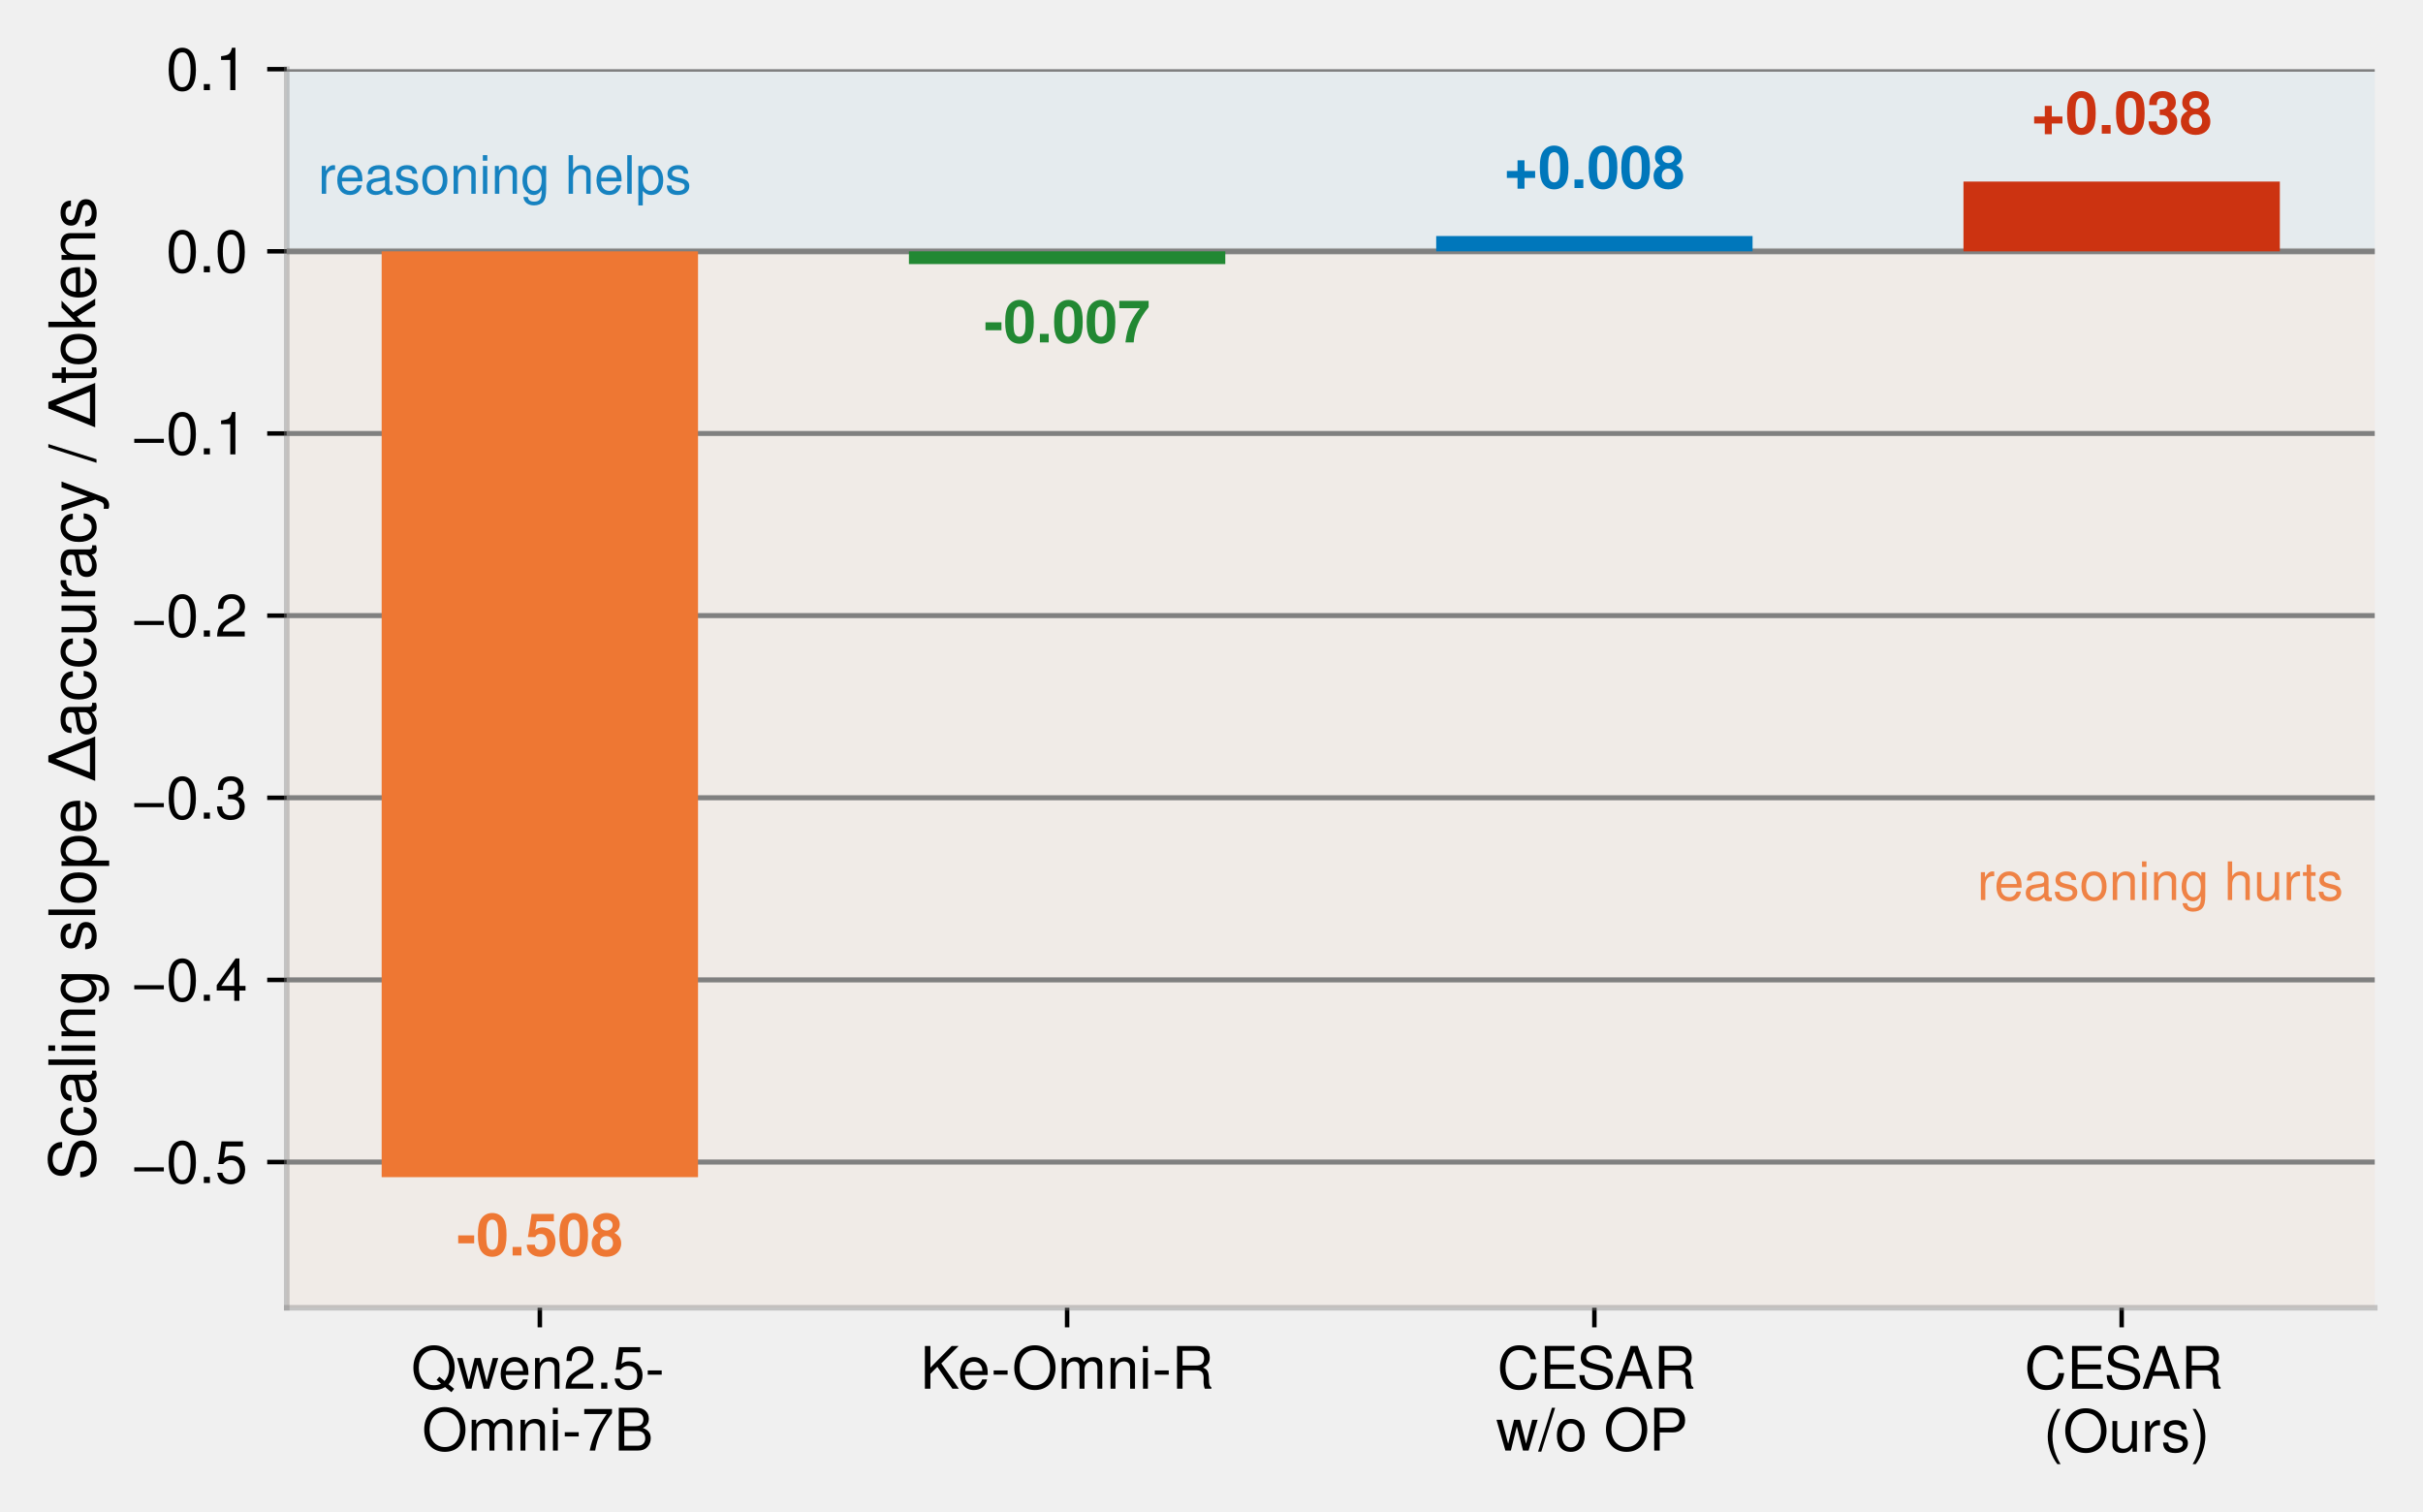
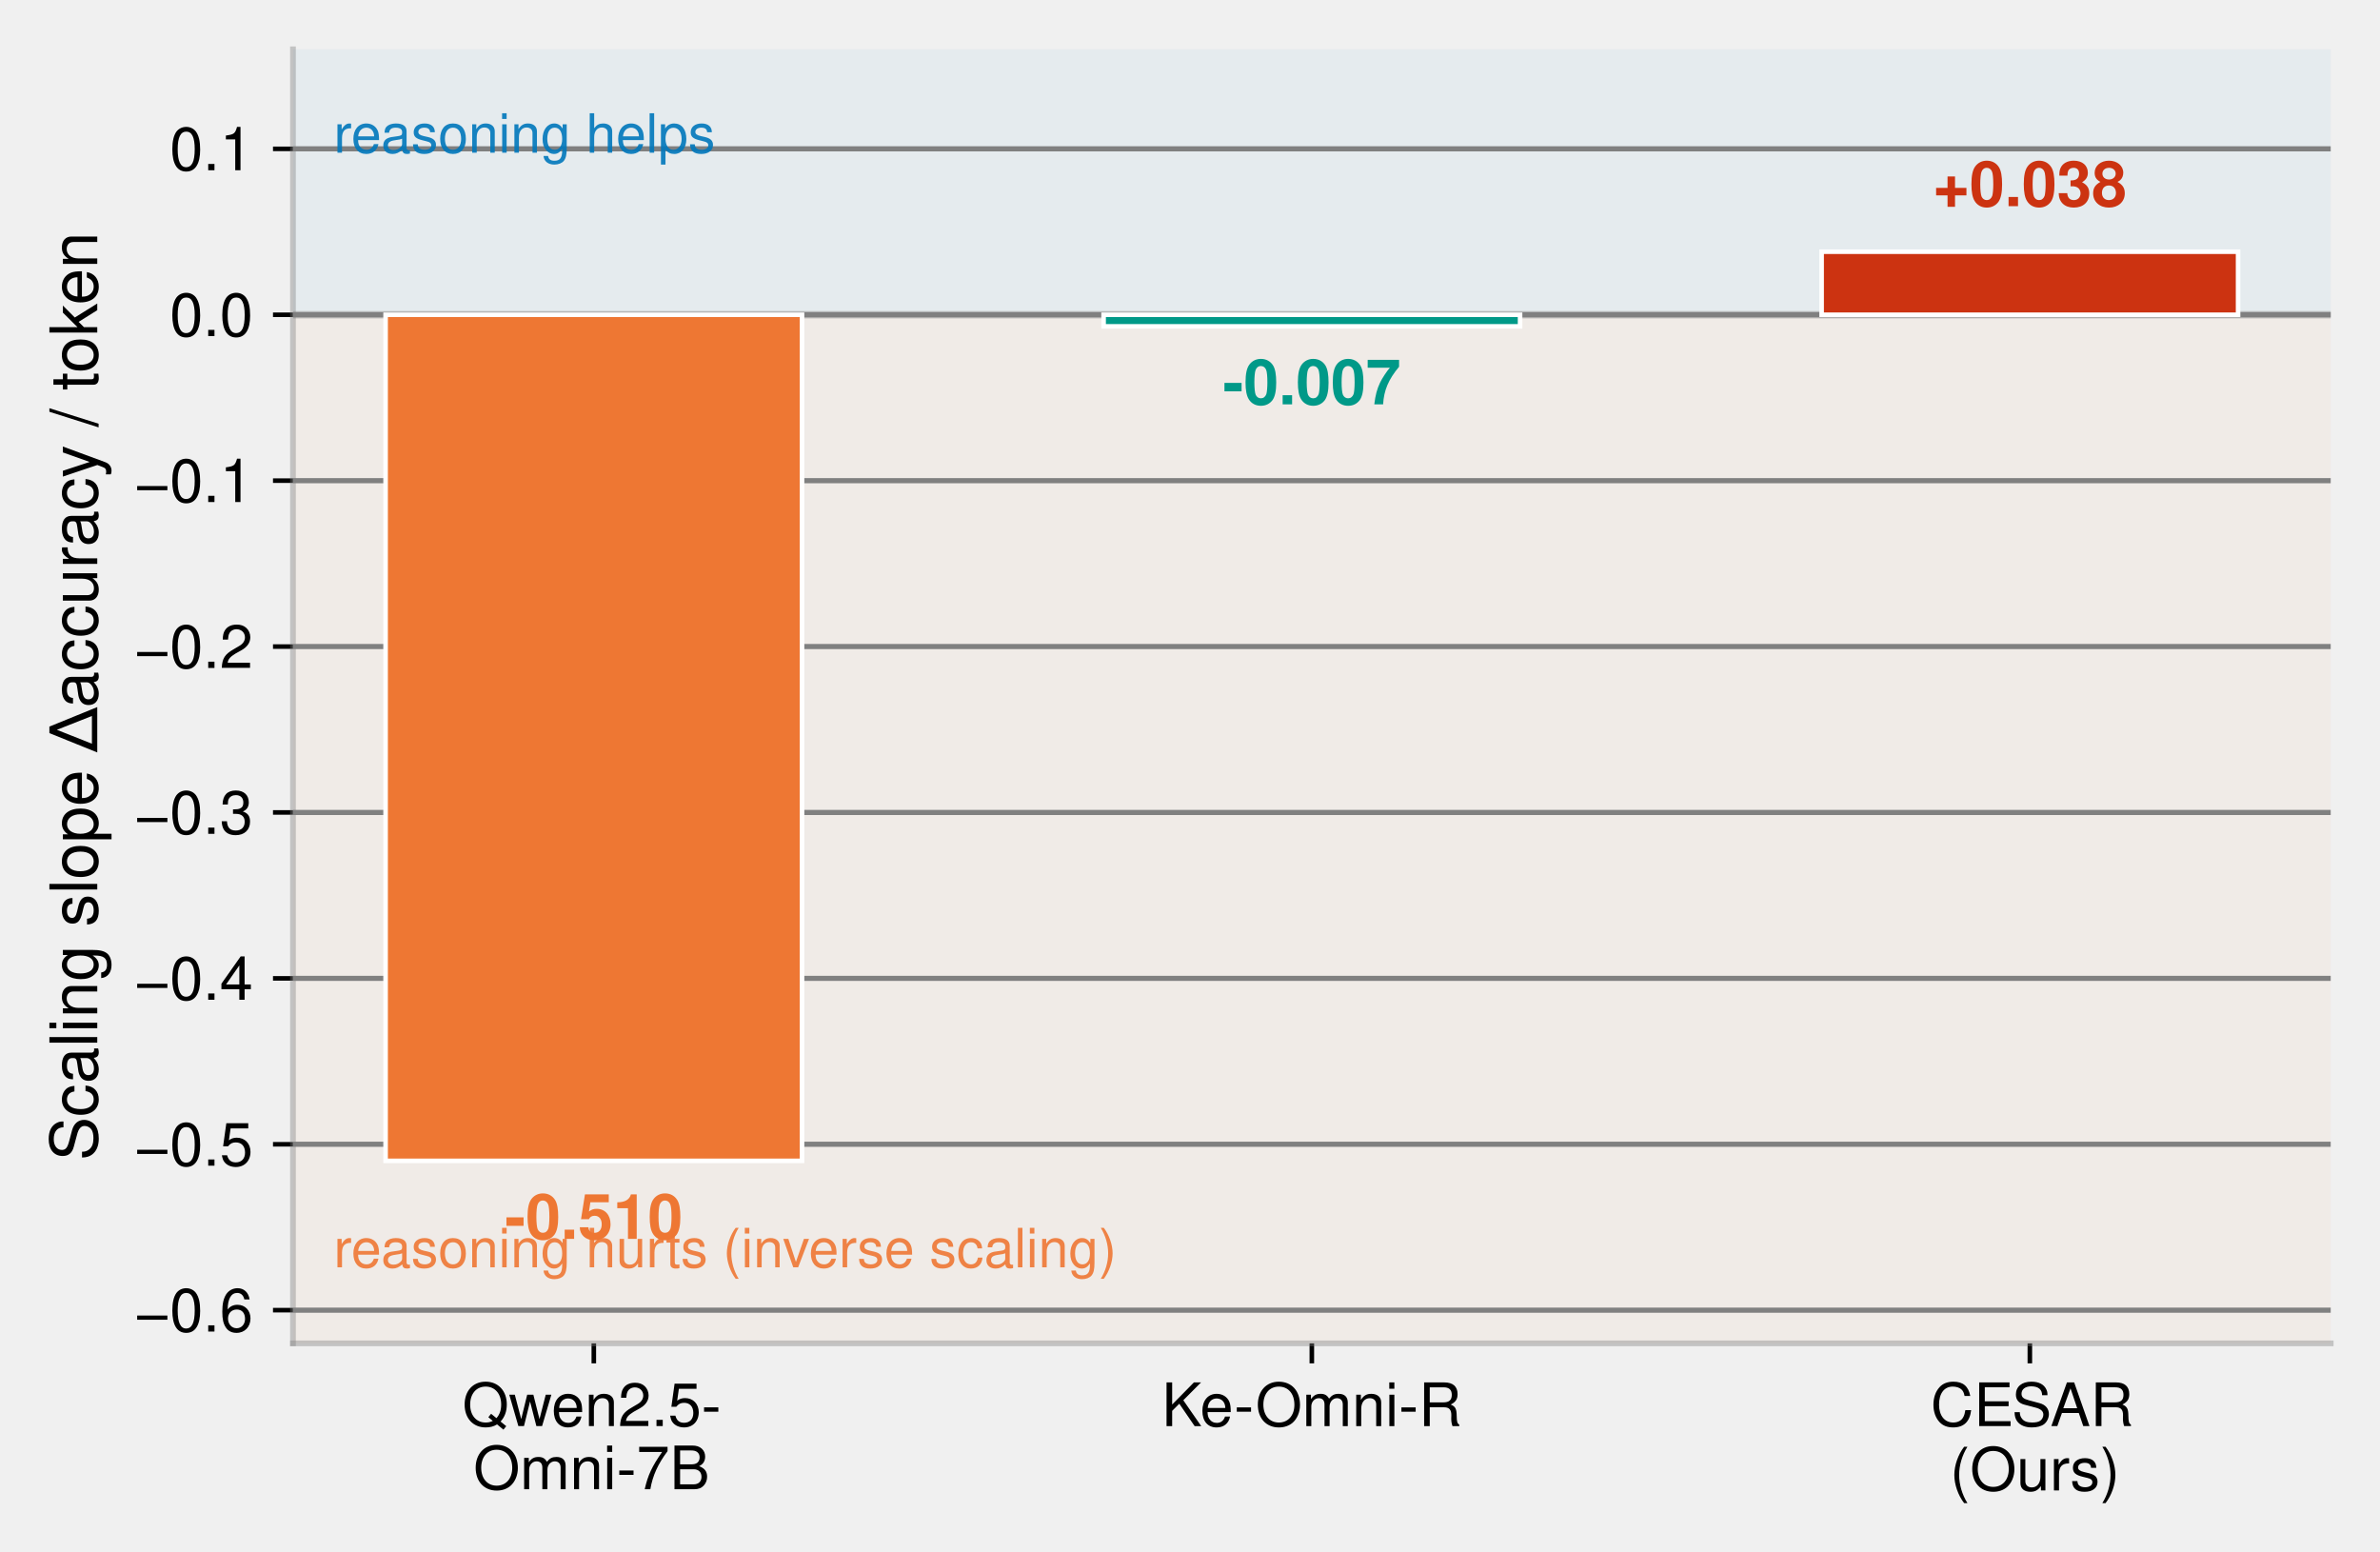
- <svg xmlns="http://www.w3.org/2000/svg" xmlns:xlink="http://www.w3.org/1999/xlink" viewBox="0 0 433.843 270.634" version="1.1">
+ <svg xmlns="http://www.w3.org/2000/svg" xmlns:xlink="http://www.w3.org/1999/xlink" viewBox="0 0 417.103 271.875" version="1.1">
  <defs>
    <style type="text/css">*{stroke-linejoin: round; stroke-linecap: butt}</style>
  </defs>
  <g id="figure_1">
    <g id="patch_1">
-       <path d="M 0 270.634  L 433.843 270.634  L 433.843 0  L 0 0  L 0 270.634  z " style="fill: none" />
+       <path d="M 0 271.875  L 417.103 271.875  L 417.103 0  L 0 0  L 0 271.875  z " style="fill: none" />
    </g>
    <g id="axes_1">
      <g id="patch_2">
-         <path d="M 51.343 234.149  L 425.203 234.149  L 425.203 12.389  L 51.343 12.389  L 51.343 234.149  z " style="fill: none" />
+         <path d="M 51.343 235.39  L 408.463 235.39  L 408.463 8.64  L 51.343 8.64  L 51.343 235.39  z " style="fill: none" />
      </g>
      <g id="patch_3">
-         <path d="M 51.343 45.001  L 425.203 45.001  L 425.203 12.389  L 51.343 12.389  z " clip-path="url(#p33aa119d9e)" style="fill: #0077bb; opacity: 0.05; stroke: #0077bb; stroke-linejoin: miter" />
+         <path d="M 51.343 55.153  L 408.463 55.153  L 408.463 8.64  L 51.343 8.64  z " clip-path="url(#p3f0a9e309c)" style="fill: #0077bb; opacity: 0.05; stroke: #0077bb; stroke-linejoin: miter" />
      </g>
      <g id="patch_4">
-         <path d="M 51.343 234.149  L 425.203 234.149  L 425.203 45.001  L 51.343 45.001  z " clip-path="url(#p33aa119d9e)" style="fill: #ee7733; opacity: 0.05; stroke: #ee7733; stroke-linejoin: miter" />
+         <path d="M 51.343 235.39  L 408.463 235.39  L 408.463 55.153  L 51.343 55.153  z " clip-path="url(#p3f0a9e309c)" style="fill: #ee7733; opacity: 0.05; stroke: #ee7733; stroke-linejoin: miter" />
      </g>
      <g id="matplotlib.axis_1">
        <g id="xtick_1">
          <g id="line2d_1">
            <defs>
-               <path id="m4bd9378ba8" d="M 0 0  L 0 3.5  " style="stroke: currentColor; stroke-width: 0.8" />
+               <path id="me48b3c2cda" d="M 0 0  L 0 3.5  " style="stroke: currentColor; stroke-width: 0.8" />
            </defs>
            <g>
-               <use xlink:href="#m4bd9378ba8" x="96.66" y="234.149" style="fill: currentColor; stroke: currentColor; stroke-width: 0.8" />
+               <use xlink:href="#me48b3c2cda" x="104.068" y="235.39" style="fill: currentColor; stroke: currentColor; stroke-width: 0.8" />
            </g>
          </g>
          <g id="text_1">
-             <text style="font-size: 10.5px; font-family: 'Helvetica Neue', 'Helvetica', 'Arial', 'DejaVu Sans', sans-serif; fill: currentColor" transform="translate(73.61304 248.6465)">Qwen2.5-</text>
-             <text style="font-size: 10.5px; font-family: 'Helvetica Neue', 'Helvetica', 'Arial', 'DejaVu Sans', sans-serif; fill: currentColor" transform="translate(75.5498 259.7125)">Omni-7B</text>
+             <text style="font-size: 10.5px; font-family: 'Helvetica Neue', 'Helvetica', 'Arial', 'DejaVu Sans', sans-serif; fill: currentColor" transform="translate(81.02159 249.8873)">Qwen2.5-</text>
+             <text style="font-size: 10.5px; font-family: 'Helvetica Neue', 'Helvetica', 'Arial', 'DejaVu Sans', sans-serif; fill: currentColor" transform="translate(82.95834 260.9533)">Omni-7B</text>
          </g>
        </g>
        <g id="xtick_2">
          <g id="line2d_2">
            <g>
-               <use xlink:href="#m4bd9378ba8" x="191.069" y="234.149" style="fill: currentColor; stroke: currentColor; stroke-width: 0.8" />
+               <use xlink:href="#me48b3c2cda" x="229.903" y="235.39" style="fill: currentColor; stroke: currentColor; stroke-width: 0.8" />
            </g>
          </g>
          <g id="text_2">
-             <text style="font-size: 10.5px; font-family: 'Helvetica Neue', 'Helvetica', 'Arial', 'DejaVu Sans', sans-serif; text-anchor: middle; fill: currentColor" x="191.069" y="248.646" transform="rotate(-0 191.0688 248.6465)">Ke-Omni-R</text>
+             <text style="font-size: 10.5px; font-family: 'Helvetica Neue', 'Helvetica', 'Arial', 'DejaVu Sans', sans-serif; text-anchor: middle; fill: currentColor" x="229.903" y="249.887" transform="rotate(-0 229.9034 249.8873)">Ke-Omni-R</text>
          </g>
        </g>
        <g id="xtick_3">
          <g id="line2d_3">
            <g>
-               <use xlink:href="#m4bd9378ba8" x="285.478" y="234.149" style="fill: currentColor; stroke: currentColor; stroke-width: 0.8" />
+               <use xlink:href="#me48b3c2cda" x="355.738" y="235.39" style="fill: currentColor; stroke: currentColor; stroke-width: 0.8" />
            </g>
          </g>
          <g id="text_3">
-             <text style="font-size: 10.5px; font-family: 'Helvetica Neue', 'Helvetica', 'Arial', 'DejaVu Sans', sans-serif; fill: currentColor" transform="translate(268.0799 248.6465)">CESAR</text>
-             <text style="font-size: 10.5px; font-family: 'Helvetica Neue', 'Helvetica', 'Arial', 'DejaVu Sans', sans-serif; fill: currentColor" transform="translate(267.8855 259.7125)">w/o OP</text>
-           </g>
-         </g>
-         <g id="xtick_4">
-           <g id="line2d_4">
-             <g>
-               <use xlink:href="#m4bd9378ba8" x="379.887" y="234.149" style="fill: currentColor; stroke: currentColor; stroke-width: 0.8" />
-             </g>
-           </g>
-           <g id="text_4">
-             <text style="font-size: 10.5px; font-family: 'Helvetica Neue', 'Helvetica', 'Arial', 'DejaVu Sans', sans-serif; fill: currentColor" transform="translate(362.489 248.6465)">CESAR</text>
-             <text style="font-size: 10.5px; font-family: 'Helvetica Neue', 'Helvetica', 'Arial', 'DejaVu Sans', sans-serif; fill: currentColor" transform="translate(365.8851 259.9251)">(Ours)</text>
+             <text style="font-size: 10.5px; font-family: 'Helvetica Neue', 'Helvetica', 'Arial', 'DejaVu Sans', sans-serif; fill: currentColor" transform="translate(338.3404 249.8873)">CESAR</text>
+             <text style="font-size: 10.5px; font-family: 'Helvetica Neue', 'Helvetica', 'Arial', 'DejaVu Sans', sans-serif; fill: currentColor" transform="translate(341.7365 261.1659)">(Ours)</text>
          </g>
        </g>
      </g>
      <g id="matplotlib.axis_2">
        <g id="ytick_1">
+           <g id="line2d_4">
+             <path d="M 51.343 229.576  L 408.463 229.576  " clip-path="url(#p3f0a9e309c)" style="fill: none; stroke: #808080; stroke-width: 0.9; stroke-linecap: square" />
+           </g>
          <g id="line2d_5">
-             <path d="M 51.343 208.059  L 425.203 208.059  " clip-path="url(#p33aa119d9e)" style="fill: none; stroke: #808080; stroke-width: 0.9; stroke-linecap: square" />
-           </g>
+             <defs>
+               <path id="m080255291c" d="M 0 0  L -3.5 0  " style="stroke: currentColor; stroke-width: 0.8" />
+             </defs>
+             <g>
+               <use xlink:href="#m080255291c" x="51.343" y="229.576" style="fill: currentColor; stroke: currentColor; stroke-width: 0.8" />
+             </g>
+           </g>
+           <g id="text_4">
+             <text style="font-size: 10.5px; font-family: 'Helvetica Neue', 'Helvetica', 'Arial', 'DejaVu Sans', sans-serif; text-anchor: end; fill: currentColor" x="44.343" y="233.324" transform="rotate(-0 44.34336 233.3243)">−0.6</text>
+           </g>
+         </g>
+         <g id="ytick_2">
          <g id="line2d_6">
-             <defs>
-               <path id="mc95f015c90" d="M 0 0  L -3.5 0  " style="stroke: currentColor; stroke-width: 0.8" />
-             </defs>
-             <g>
-               <use xlink:href="#mc95f015c90" x="51.343" y="208.059" style="fill: currentColor; stroke: currentColor; stroke-width: 0.8" />
+             <path d="M 51.343 200.505  L 408.463 200.505  " clip-path="url(#p3f0a9e309c)" style="fill: none; stroke: #808080; stroke-width: 0.9; stroke-linecap: square" />
+           </g>
+           <g id="line2d_7">
+             <g>
+               <use xlink:href="#m080255291c" x="51.343" y="200.505" style="fill: currentColor; stroke: currentColor; stroke-width: 0.8" />
            </g>
          </g>
          <g id="text_5">
-             <text style="font-size: 10.5px; font-family: 'Helvetica Neue', 'Helvetica', 'Arial', 'DejaVu Sans', sans-serif; text-anchor: end; fill: currentColor" x="44.343" y="211.808" transform="rotate(-0 44.34336 211.8082)">−0.5</text>
-           </g>
-         </g>
-         <g id="ytick_2">
-           <g id="line2d_7">
-             <path d="M 51.343 175.448  L 425.203 175.448  " clip-path="url(#p33aa119d9e)" style="fill: none; stroke: #808080; stroke-width: 0.9; stroke-linecap: square" />
-           </g>
+             <text style="font-size: 10.5px; font-family: 'Helvetica Neue', 'Helvetica', 'Arial', 'DejaVu Sans', sans-serif; text-anchor: end; fill: currentColor" x="44.343" y="204.254" transform="rotate(-0 44.34336 204.2539)">−0.5</text>
+           </g>
+         </g>
+         <g id="ytick_3">
          <g id="line2d_8">
-             <g>
-               <use xlink:href="#mc95f015c90" x="51.343" y="175.448" style="fill: currentColor; stroke: currentColor; stroke-width: 0.8" />
+             <path d="M 51.343 171.435  L 408.463 171.435  " clip-path="url(#p3f0a9e309c)" style="fill: none; stroke: #808080; stroke-width: 0.9; stroke-linecap: square" />
+           </g>
+           <g id="line2d_9">
+             <g>
+               <use xlink:href="#m080255291c" x="51.343" y="171.435" style="fill: currentColor; stroke: currentColor; stroke-width: 0.8" />
            </g>
          </g>
          <g id="text_6">
-             <text style="font-size: 10.5px; font-family: 'Helvetica Neue', 'Helvetica', 'Arial', 'DejaVu Sans', sans-serif; text-anchor: end; fill: currentColor" x="44.343" y="179.196" transform="rotate(-0 44.34336 179.1965)">−0.4</text>
-           </g>
-         </g>
-         <g id="ytick_3">
-           <g id="line2d_9">
-             <path d="M 51.343 142.836  L 425.203 142.836  " clip-path="url(#p33aa119d9e)" style="fill: none; stroke: #808080; stroke-width: 0.9; stroke-linecap: square" />
-           </g>
+             <text style="font-size: 10.5px; font-family: 'Helvetica Neue', 'Helvetica', 'Arial', 'DejaVu Sans', sans-serif; text-anchor: end; fill: currentColor" x="44.343" y="175.183" transform="rotate(-0 44.34336 175.1834)">−0.4</text>
+           </g>
+         </g>
+         <g id="ytick_4">
          <g id="line2d_10">
-             <g>
-               <use xlink:href="#mc95f015c90" x="51.343" y="142.836" style="fill: currentColor; stroke: currentColor; stroke-width: 0.8" />
+             <path d="M 51.343 142.364  L 408.463 142.364  " clip-path="url(#p3f0a9e309c)" style="fill: none; stroke: #808080; stroke-width: 0.9; stroke-linecap: square" />
+           </g>
+           <g id="line2d_11">
+             <g>
+               <use xlink:href="#m080255291c" x="51.343" y="142.364" style="fill: currentColor; stroke: currentColor; stroke-width: 0.8" />
            </g>
          </g>
          <g id="text_7">
-             <text style="font-size: 10.5px; font-family: 'Helvetica Neue', 'Helvetica', 'Arial', 'DejaVu Sans', sans-serif; text-anchor: end; fill: currentColor" x="44.343" y="146.585" transform="rotate(-0 44.34336 146.5847)">−0.3</text>
-           </g>
-         </g>
-         <g id="ytick_4">
-           <g id="line2d_11">
-             <path d="M 51.343 110.224  L 425.203 110.224  " clip-path="url(#p33aa119d9e)" style="fill: none; stroke: #808080; stroke-width: 0.9; stroke-linecap: square" />
-           </g>
+             <text style="font-size: 10.5px; font-family: 'Helvetica Neue', 'Helvetica', 'Arial', 'DejaVu Sans', sans-serif; text-anchor: end; fill: currentColor" x="44.343" y="146.113" transform="rotate(-0 44.34336 146.113)">−0.3</text>
+           </g>
+         </g>
+         <g id="ytick_5">
          <g id="line2d_12">
-             <g>
-               <use xlink:href="#mc95f015c90" x="51.343" y="110.224" style="fill: currentColor; stroke: currentColor; stroke-width: 0.8" />
+             <path d="M 51.343 113.294  L 408.463 113.294  " clip-path="url(#p3f0a9e309c)" style="fill: none; stroke: #808080; stroke-width: 0.9; stroke-linecap: square" />
+           </g>
+           <g id="line2d_13">
+             <g>
+               <use xlink:href="#m080255291c" x="51.343" y="113.294" style="fill: currentColor; stroke: currentColor; stroke-width: 0.8" />
            </g>
          </g>
          <g id="text_8">
-             <text style="font-size: 10.5px; font-family: 'Helvetica Neue', 'Helvetica', 'Arial', 'DejaVu Sans', sans-serif; text-anchor: end; fill: currentColor" x="44.343" y="113.973" transform="rotate(-0 44.34336 113.9729)">−0.2</text>
-           </g>
-         </g>
-         <g id="ytick_5">
-           <g id="line2d_13">
-             <path d="M 51.343 77.612  L 425.203 77.612  " clip-path="url(#p33aa119d9e)" style="fill: none; stroke: #808080; stroke-width: 0.9; stroke-linecap: square" />
-           </g>
+             <text style="font-size: 10.5px; font-family: 'Helvetica Neue', 'Helvetica', 'Arial', 'DejaVu Sans', sans-serif; text-anchor: end; fill: currentColor" x="44.343" y="117.042" transform="rotate(-0 44.34336 117.0425)">−0.2</text>
+           </g>
+         </g>
+         <g id="ytick_6">
          <g id="line2d_14">
-             <g>
-               <use xlink:href="#mc95f015c90" x="51.343" y="77.612" style="fill: currentColor; stroke: currentColor; stroke-width: 0.8" />
+             <path d="M 51.343 84.223  L 408.463 84.223  " clip-path="url(#p3f0a9e309c)" style="fill: none; stroke: #808080; stroke-width: 0.9; stroke-linecap: square" />
+           </g>
+           <g id="line2d_15">
+             <g>
+               <use xlink:href="#m080255291c" x="51.343" y="84.223" style="fill: currentColor; stroke: currentColor; stroke-width: 0.8" />
            </g>
          </g>
          <g id="text_9">
-             <text style="font-size: 10.5px; font-family: 'Helvetica Neue', 'Helvetica', 'Arial', 'DejaVu Sans', sans-serif; text-anchor: end; fill: currentColor" x="44.343" y="81.361" transform="rotate(-0 44.34336 81.36119)">−0.1</text>
-           </g>
-         </g>
-         <g id="ytick_6">
-           <g id="line2d_15">
-             <path d="M 51.343 45.001  L 425.203 45.001  " clip-path="url(#p33aa119d9e)" style="fill: none; stroke: #808080; stroke-width: 0.9; stroke-linecap: square" />
-           </g>
+             <text style="font-size: 10.5px; font-family: 'Helvetica Neue', 'Helvetica', 'Arial', 'DejaVu Sans', sans-serif; text-anchor: end; fill: currentColor" x="44.343" y="87.972" transform="rotate(-0 44.34336 87.97203)">−0.1</text>
+           </g>
+         </g>
+         <g id="ytick_7">
          <g id="line2d_16">
-             <g>
-               <use xlink:href="#mc95f015c90" x="51.343" y="45.001" style="fill: currentColor; stroke: currentColor; stroke-width: 0.8" />
+             <path d="M 51.343 55.153  L 408.463 55.153  " clip-path="url(#p3f0a9e309c)" style="fill: none; stroke: #808080; stroke-width: 0.9; stroke-linecap: square" />
+           </g>
+           <g id="line2d_17">
+             <g>
+               <use xlink:href="#m080255291c" x="51.343" y="55.153" style="fill: currentColor; stroke: currentColor; stroke-width: 0.8" />
            </g>
          </g>
          <g id="text_10">
-             <text style="font-size: 10.5px; font-family: 'Helvetica Neue', 'Helvetica', 'Arial', 'DejaVu Sans', sans-serif; text-anchor: end; fill: currentColor" x="44.343" y="48.749" transform="rotate(-0 44.34336 48.74942)">0.0</text>
-           </g>
-         </g>
-         <g id="ytick_7">
-           <g id="line2d_17">
-             <path d="M 51.343 12.389  L 425.203 12.389  " clip-path="url(#p33aa119d9e)" style="fill: none; stroke: #808080; stroke-width: 0.9; stroke-linecap: square" />
-           </g>
+             <text style="font-size: 10.5px; font-family: 'Helvetica Neue', 'Helvetica', 'Arial', 'DejaVu Sans', sans-serif; text-anchor: end; fill: currentColor" x="44.343" y="58.902" transform="rotate(-0 44.34336 58.90157)">0.0</text>
+           </g>
+         </g>
+         <g id="ytick_8">
          <g id="line2d_18">
-             <g>
-               <use xlink:href="#mc95f015c90" x="51.343" y="12.389" style="fill: currentColor; stroke: currentColor; stroke-width: 0.8" />
+             <path d="M 51.343 26.082  L 408.463 26.082  " clip-path="url(#p3f0a9e309c)" style="fill: none; stroke: #808080; stroke-width: 0.9; stroke-linecap: square" />
+           </g>
+           <g id="line2d_19">
+             <g>
+               <use xlink:href="#m080255291c" x="51.343" y="26.082" style="fill: currentColor; stroke: currentColor; stroke-width: 0.8" />
            </g>
          </g>
          <g id="text_11">
-             <text style="font-size: 10.5px; font-family: 'Helvetica Neue', 'Helvetica', 'Arial', 'DejaVu Sans', sans-serif; text-anchor: end; fill: currentColor" x="44.343" y="16.138" transform="rotate(-0 44.34336 16.13766)">0.1</text>
+             <text style="font-size: 10.5px; font-family: 'Helvetica Neue', 'Helvetica', 'Arial', 'DejaVu Sans', sans-serif; text-anchor: end; fill: currentColor" x="44.343" y="29.831" transform="rotate(-0 44.34336 29.83111)">0.1</text>
          </g>
        </g>
        <g id="text_12">
-           <text style="font-size: 11.5px; font-family: 'Helvetica Neue', 'Helvetica', 'Arial', 'DejaVu Sans', sans-serif; text-anchor: middle; fill: currentColor" x="17.046" y="123.269" transform="rotate(-90 17.04578 123.2688)">Scaling slope   Δaccuracy / Δtokens</text>
-         </g>
-       </g>
-       <g id="line2d_19">
-         <path d="M 51.343 45.001  L 425.203 45.001  " clip-path="url(#p33aa119d9e)" style="fill: none; stroke: #808080; stroke-opacity: 0.4; stroke-width: 1.2; stroke-linecap: square" />
+           <text style="font-size: 11.5px; font-family: 'Helvetica Neue', 'Helvetica', 'Arial', 'DejaVu Sans', sans-serif; text-anchor: middle; fill: currentColor" x="17.046" y="122.015" transform="rotate(-90 17.04578 122.0148)">Scaling slope  Δaccuracy / token</text>
+         </g>
+       </g>
+       <g id="line2d_20">
+         <path d="M 51.343 55.153  L 408.463 55.153  " clip-path="url(#p3f0a9e309c)" style="fill: none; stroke: #808080; stroke-opacity: 0.4; stroke-width: 1.3; stroke-linecap: square" />
      </g>
      <g id="patch_5">
-         <path d="M 51.343 234.149  L 51.343 12.389  " style="fill: none; stroke: #808080; stroke-opacity: 0.4; stroke-linejoin: miter; stroke-linecap: square" />
+         <path d="M 51.343 235.39  L 51.343 8.64  " style="fill: none; stroke: #808080; stroke-opacity: 0.4; stroke-linejoin: miter; stroke-linecap: square" />
      </g>
      <g id="patch_6">
-         <path d="M 51.343 234.149  L 425.203 234.149  " style="fill: none; stroke: #808080; stroke-opacity: 0.4; stroke-linejoin: miter; stroke-linecap: square" />
+         <path d="M 51.343 235.39  L 408.463 235.39  " style="fill: none; stroke: #808080; stroke-opacity: 0.4; stroke-linejoin: miter; stroke-linecap: square" />
      </g>
      <g id="patch_7">
-         <path d="M 68.337 45.001  L 124.982 45.001  L 124.982 210.766  L 68.337 210.766  z " clip-path="url(#p33aa119d9e)" style="fill: #ee7733" />
+         <path d="M 67.576 55.153  L 140.56 55.153  L 140.56 203.412  L 67.576 203.412  z " clip-path="url(#p3f0a9e309c)" style="fill: #ee7733; stroke: #ffffff; stroke-width: 0.8; stroke-linejoin: miter" />
      </g>
      <g id="patch_8">
-         <path d="M 162.746 45.001  L 219.392 45.001  L 219.392 47.283  L 162.746 47.283  z " clip-path="url(#p33aa119d9e)" style="fill: #228833" />
+         <path d="M 193.411 55.153  L 266.396 55.153  L 266.396 57.188  L 193.411 57.188  z " clip-path="url(#p3f0a9e309c)" style="fill: #009988; stroke: #ffffff; stroke-width: 0.8; stroke-linejoin: miter" />
      </g>
      <g id="patch_9">
-         <path d="M 257.155 45.001  L 313.801 45.001  L 313.801 42.261  L 257.155 42.261  z " clip-path="url(#p33aa119d9e)" style="fill: #0077bb" />
-       </g>
-       <g id="patch_10">
-         <path d="M 351.564 45.001  L 408.21 45.001  L 408.21 32.51  L 351.564 32.51  z " clip-path="url(#p33aa119d9e)" style="fill: #cc3311" />
+         <path d="M 319.246 55.153  L 392.231 55.153  L 392.231 44.106  L 319.246 44.106  z " clip-path="url(#p3f0a9e309c)" style="fill: #cc3311; stroke: #ffffff; stroke-width: 0.8; stroke-linejoin: miter" />
      </g>
      <g id="text_13">
-         <text style="font-weight: 600; font-size: 10.5px; font-family: 'Helvetica Neue', 'Helvetica', 'Arial', 'DejaVu Sans', sans-serif; text-anchor: middle; fill: #ee7733" x="96.66" y="224.786" transform="rotate(-0 96.65972 224.7862)">-0.508</text>
+         <text style="font-weight: 600; font-size: 11px; font-family: 'Helvetica Neue', 'Helvetica', 'Arial', 'DejaVu Sans', sans-serif; text-anchor: middle; fill: #ee7733" x="104.068" y="217.081" transform="rotate(-0 104.0683 217.0809)">-0.510</text>
      </g>
      <g id="text_14">
-         <text style="font-weight: 600; font-size: 10.5px; font-family: 'Helvetica Neue', 'Helvetica', 'Arial', 'DejaVu Sans', sans-serif; text-anchor: middle; fill: #228833" x="191.069" y="61.303" transform="rotate(-0 191.0688 61.30343)">-0.007</text>
+         <text style="font-weight: 600; font-size: 11px; font-family: 'Helvetica Neue', 'Helvetica', 'Arial', 'DejaVu Sans', sans-serif; text-anchor: middle; fill: #009988" x="229.903" y="70.856" transform="rotate(-0 229.9034 70.85645)">-0.007</text>
      </g>
      <g id="text_15">
-         <text style="font-weight: 600; font-size: 10.5px; font-family: 'Helvetica Neue', 'Helvetica', 'Arial', 'DejaVu Sans', sans-serif; text-anchor: middle; fill: #0077bb" x="285.478" y="33.67" transform="rotate(-0 285.4779 33.67002)">+0.008</text>
+         <text style="font-weight: 600; font-size: 11px; font-family: 'Helvetica Neue', 'Helvetica', 'Arial', 'DejaVu Sans', sans-serif; text-anchor: middle; fill: #cc3311" x="355.738" y="36.125" transform="rotate(-0 355.7385 36.12453)">+0.038</text>
      </g>
      <g id="text_16">
-         <text style="font-weight: 600; font-size: 10.5px; font-family: 'Helvetica Neue', 'Helvetica', 'Arial', 'DejaVu Sans', sans-serif; text-anchor: middle; fill: #cc3311" x="379.887" y="23.919" transform="rotate(-0 379.887 23.91911)">+0.038</text>
+         <text style="font-size: 9.5px; font-family: 'Helvetica Neue', 'Helvetica', 'Arial', 'DejaVu Sans', sans-serif; text-anchor: start; fill: #0077bb; opacity: 0.9" x="58.486" y="26.761" transform="rotate(-0 58.48576 26.76107)">reasoning helps</text>
      </g>
      <g id="text_17">
-         <text style="font-size: 9.5px; font-family: 'Helvetica Neue', 'Helvetica', 'Arial', 'DejaVu Sans', sans-serif; text-anchor: start; fill: #0077bb; opacity: 0.9" x="56.951" y="34.696" transform="rotate(-0 56.95126 34.69562)">reasoning helps</text>
-       </g>
-       <g id="text_18">
-         <text style="font-size: 9.5px; font-family: 'Helvetica Neue', 'Helvetica', 'Arial', 'DejaVu Sans', sans-serif; text-anchor: end; fill: #ee7733; opacity: 0.9" x="419.595" y="161.149" transform="rotate(-0 419.5955 161.1492)">reasoning hurts</text>
+         <text style="font-size: 9.5px; font-family: 'Helvetica Neue', 'Helvetica', 'Arial', 'DejaVu Sans', sans-serif; text-anchor: start; fill: #ee7733; opacity: 0.9" x="58.486" y="222.066" transform="rotate(-0 58.48576 222.066)">reasoning hurts (inverse scaling)</text>
      </g>
    </g>
  </g>
  <defs>
-     <clipPath id="p33aa119d9e">
-       <rect x="51.343" y="12.389" width="373.86" height="221.76" />
+     <clipPath id="p3f0a9e309c">
+       <rect x="51.343" y="8.64" width="357.12" height="226.75" />
    </clipPath>
  </defs>
</svg>
